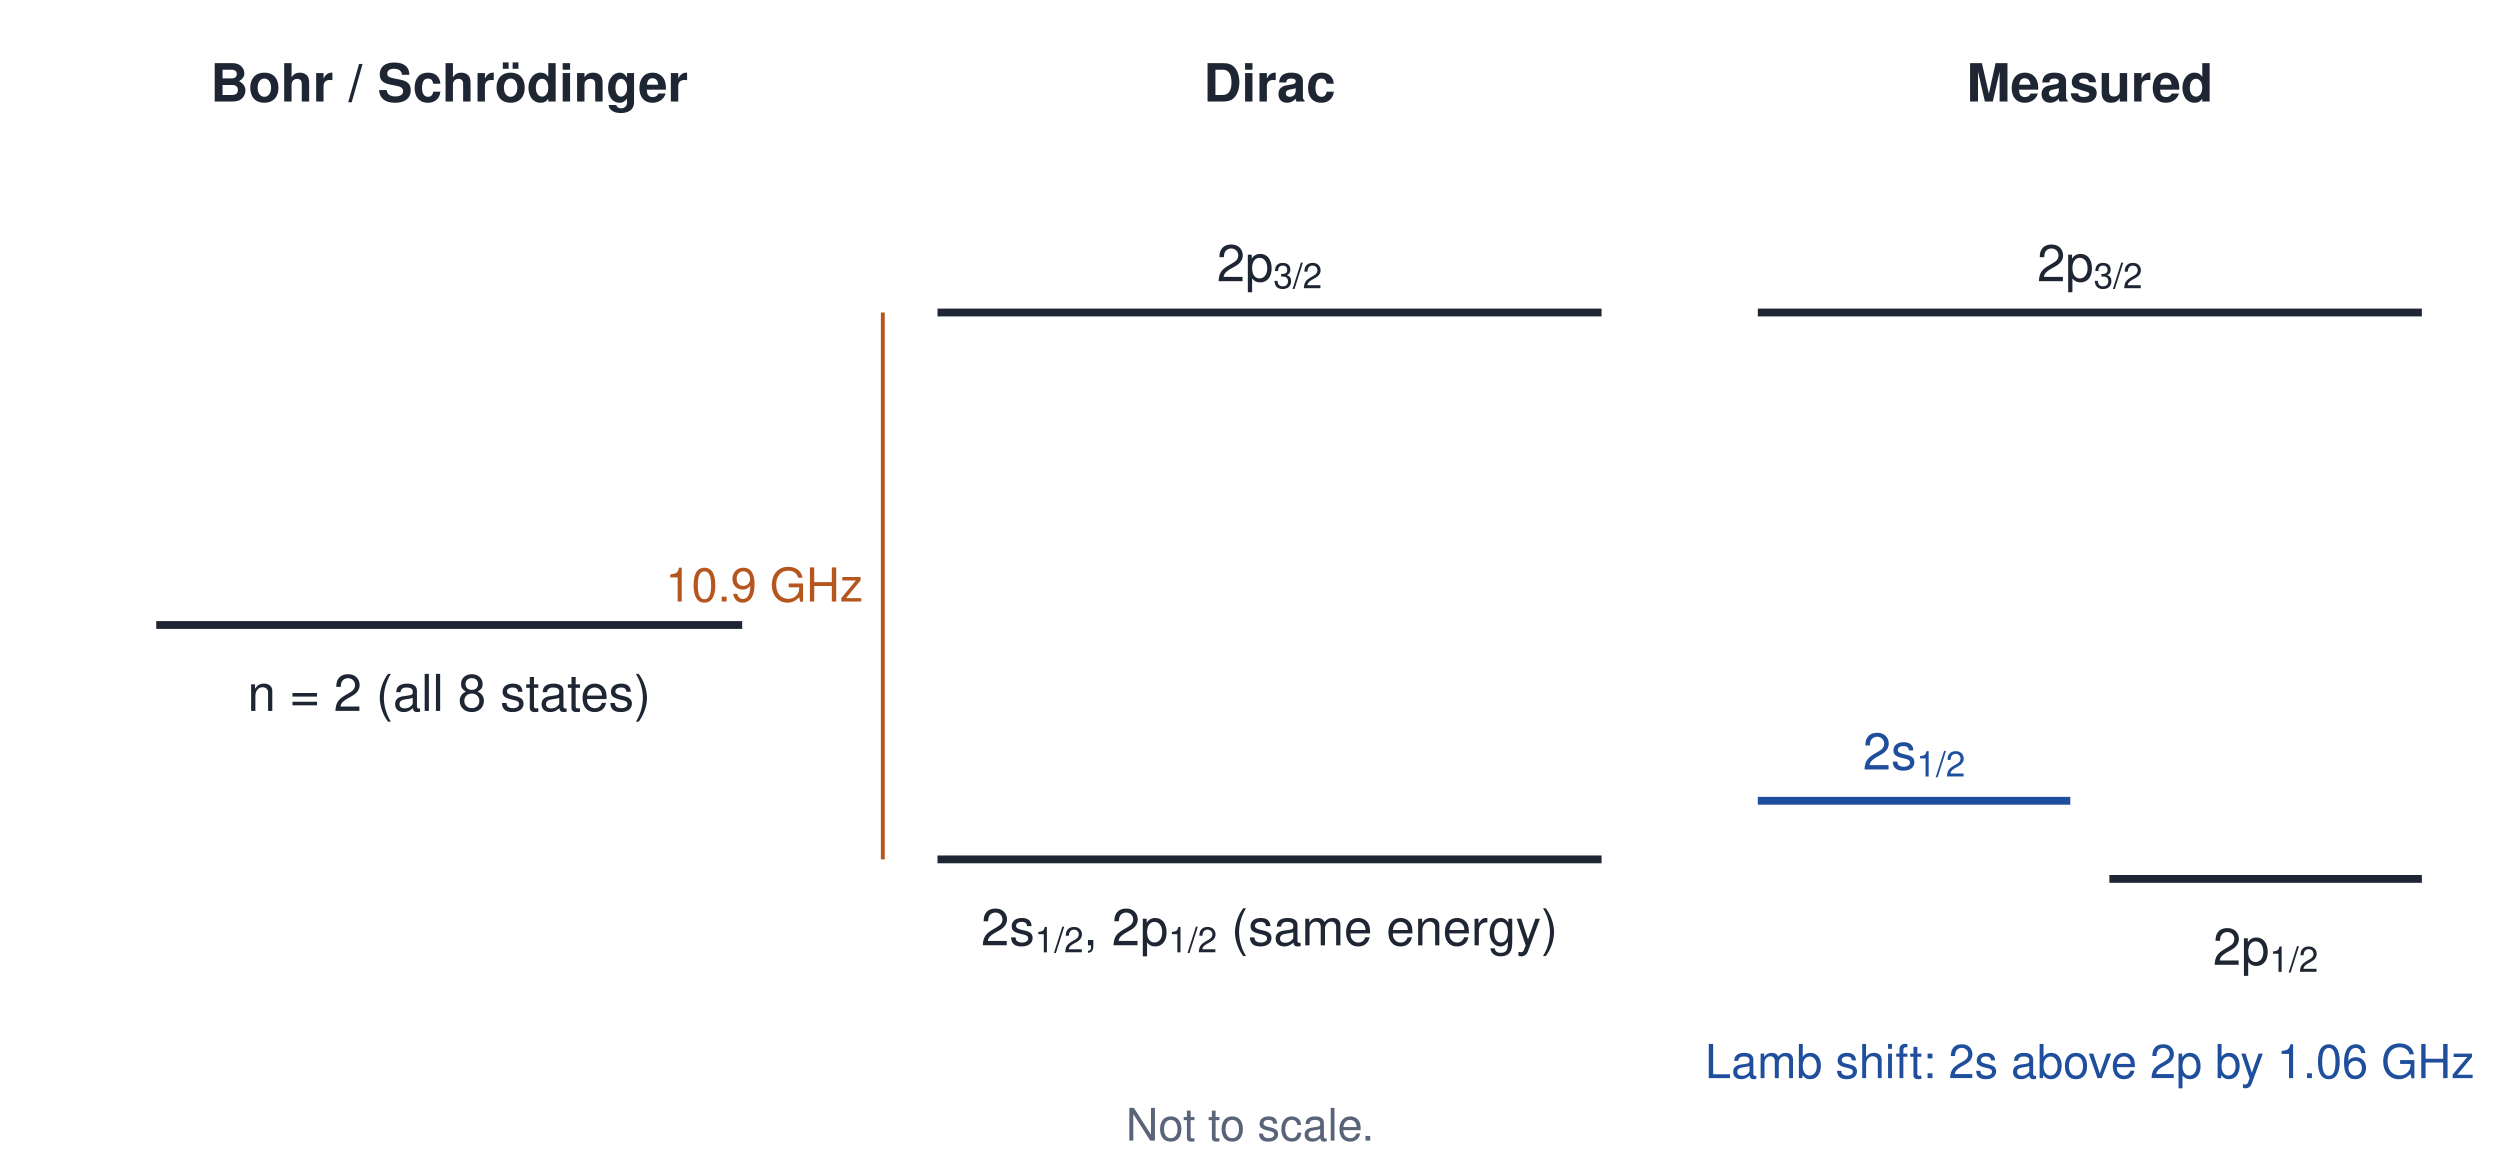
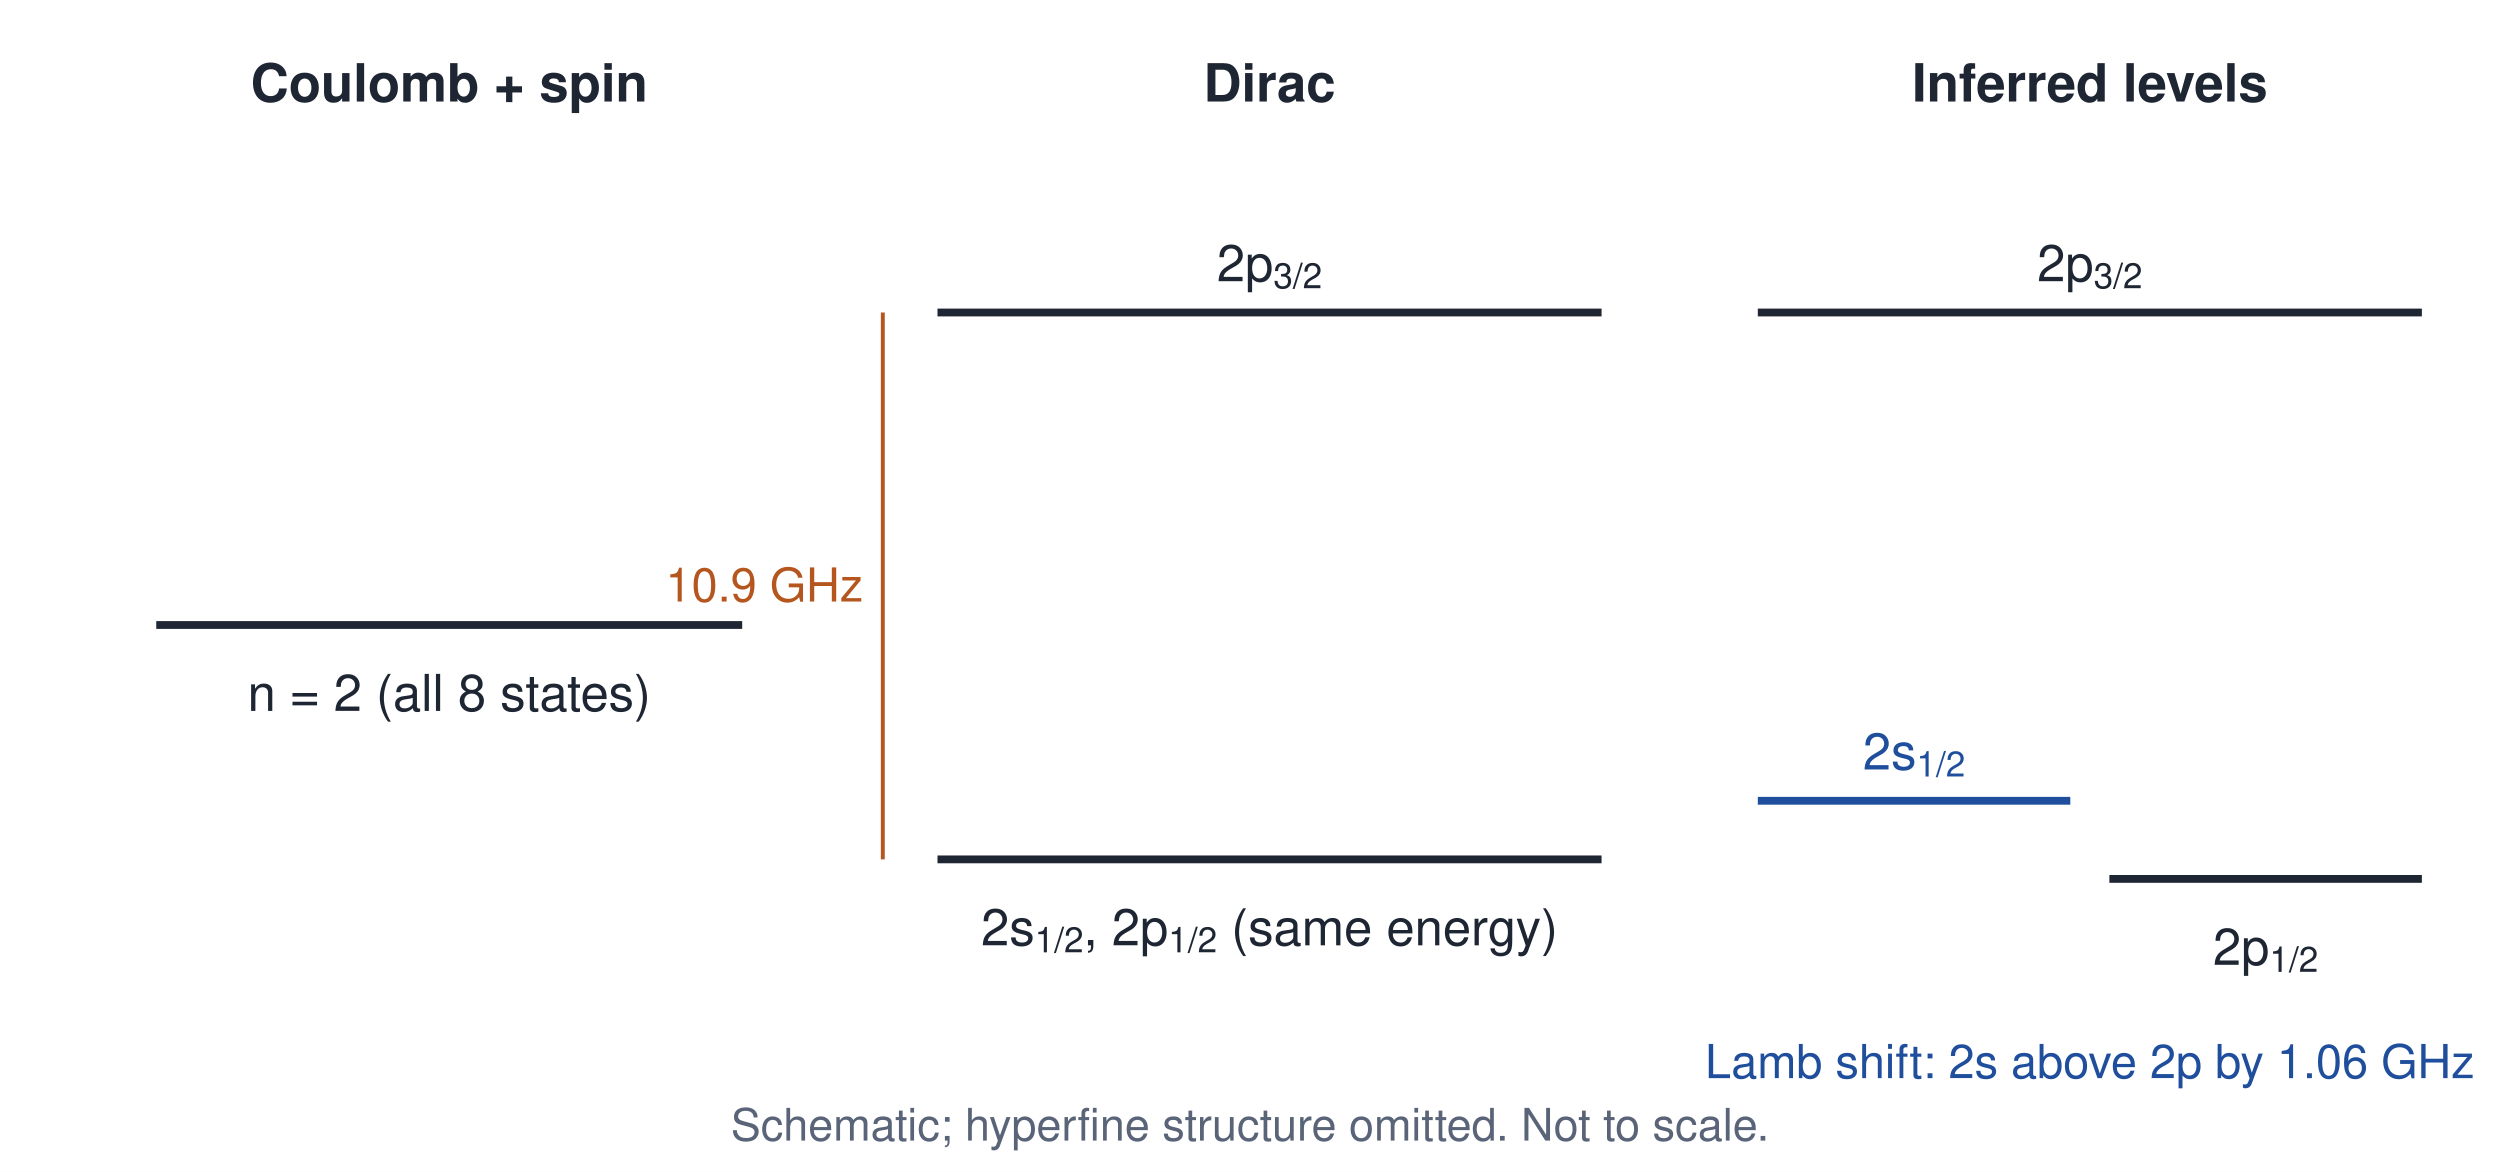
<svg xmlns="http://www.w3.org/2000/svg" viewBox="0 0 640 300" width="640" height="300" font-family="Helvetica, Arial, sans-serif">
  <rect width="640" height="300" fill="#ffffff" />
-   <text x="115.0" y="26" font-size="13.5" text-anchor="middle" font-weight="bold" fill="#1f2633">Bohr / Schrödinger</text>
+   <text x="115.0" y="26" font-size="13.5" text-anchor="middle" font-weight="bold" fill="#1f2633">Coulomb + spin</text>
  <text x="325.0" y="26" font-size="13.5" text-anchor="middle" font-weight="bold" fill="#1f2633">Dirac</text>
-   <text x="535.0" y="26" font-size="13.5" text-anchor="middle" font-weight="bold" fill="#1f2633">Measured</text>
+   <text x="535.0" y="26" font-size="13.5" text-anchor="middle" font-weight="bold" fill="#1f2633">Inferred levels</text>
  <line x1="40" y1="160" x2="190" y2="160" stroke="#1f2633" stroke-width="2" />
  <text x="115" y="182" font-size="13" text-anchor="middle" fill="#1f2633">n = 2 (all 8 states)</text>
  <line x1="240" y1="80" x2="410" y2="80" stroke="#1f2633" stroke-width="2" />
  <text x="325" y="72" font-size="13" text-anchor="middle" fill="#1f2633">2p<tspan baseline-shift="sub" font-size="9">3/2</tspan>
  </text>
  <line x1="240" y1="220" x2="410" y2="220" stroke="#1f2633" stroke-width="2" />
  <text x="325" y="242" font-size="13" text-anchor="middle" fill="#1f2633">2s<tspan baseline-shift="sub" font-size="9">1/2</tspan>, 2p<tspan baseline-shift="sub" font-size="9">1/2</tspan> (same energy)</text>
  <line x1="226" y1="80" x2="226" y2="220" stroke="#b5561f" />
  <text x="221" y="154" font-size="12" text-anchor="end" fill="#b5561f">10.9 GHz</text>
  <line x1="450" y1="80" x2="620" y2="80" stroke="#1f2633" stroke-width="2" />
  <text x="535" y="72" font-size="13" text-anchor="middle" fill="#1f2633">2p<tspan baseline-shift="sub" font-size="9">3/2</tspan>
  </text>
  <line x1="450" y1="205" x2="530" y2="205" stroke="#1f4e9c" stroke-width="2" />
  <text x="490" y="197" font-size="13" text-anchor="middle" fill="#1f4e9c">2s<tspan baseline-shift="sub" font-size="9">1/2</tspan>
  </text>
  <line x1="540" y1="225" x2="620" y2="225" stroke="#1f2633" stroke-width="2" />
  <text x="580" y="247" font-size="13" text-anchor="middle" fill="#1f2633">2p<tspan baseline-shift="sub" font-size="9">1/2</tspan>
  </text>
  <text x="535" y="276" font-size="12" text-anchor="middle" fill="#1f4e9c">Lamb shift: 2s above 2p by 1.06 GHz</text>
-   <text x="320" y="292" font-size="11.5" text-anchor="middle" fill="#5a6478">Not to scale.</text>
+   <text x="320" y="292" font-size="11.5" text-anchor="middle" fill="#5a6478">Schematic; hyperfine structure omitted. Not to scale.</text>
</svg>
